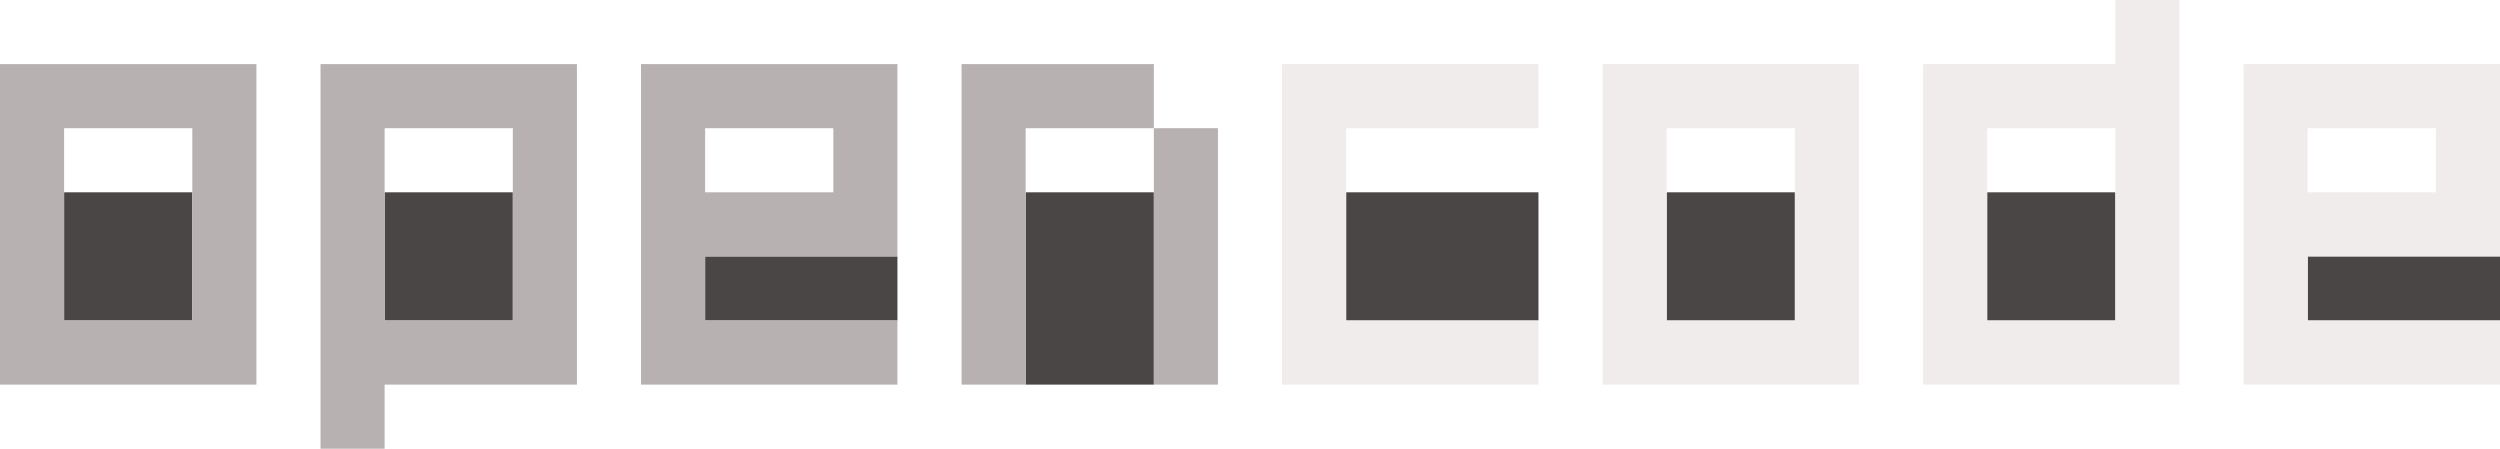
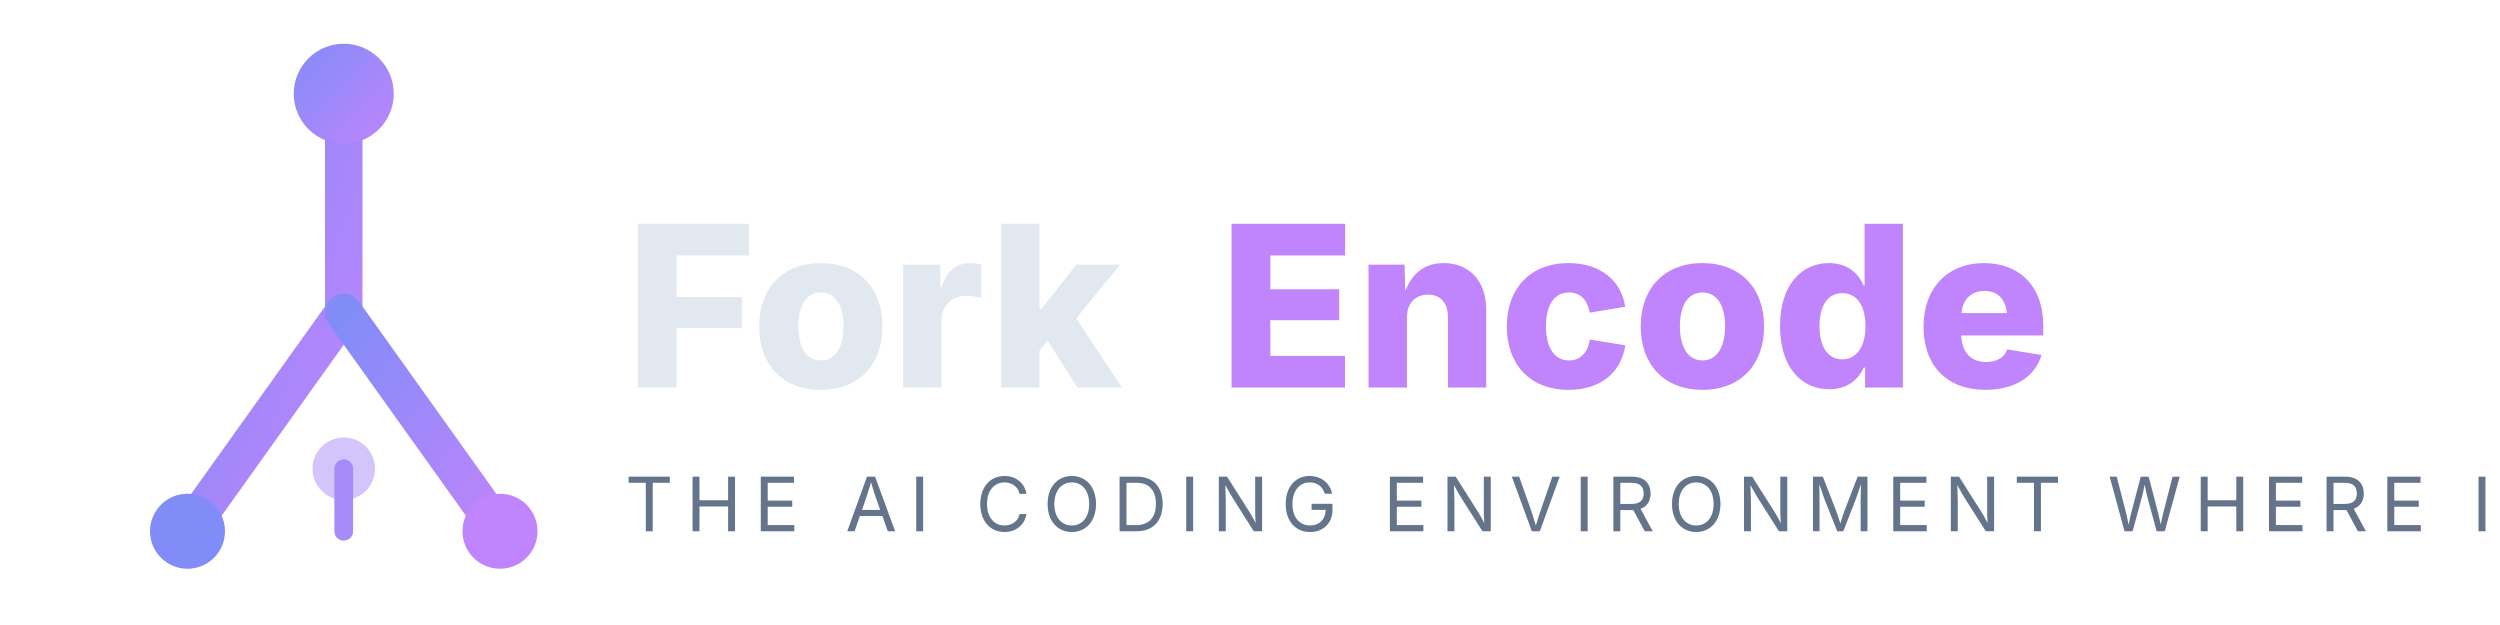
- <svg xmlns="http://www.w3.org/2000/svg" width="234" height="42" viewBox="0 0 234 42" fill="none">
-   <path d="M18 30H6V18H18V30Z" fill="#4B4646" />
-   <path d="M18 12H6V30H18V12ZM24 36H0V6H24V36Z" fill="#B7B1B1" />
-   <path d="M48 30H36V18H48V30Z" fill="#4B4646" />
-   <path d="M36 30H48V12H36V30ZM54 36H36V42H30V6H54V36Z" fill="#B7B1B1" />
-   <path d="M84 24V30H66V24H84Z" fill="#4B4646" />
-   <path d="M84 24H66V30H84V36H60V6H84V24ZM66 18H78V12H66V18Z" fill="#B7B1B1" />
-   <path d="M108 36H96V18H108V36Z" fill="#4B4646" />
-   <path d="M108 12H96V36H90V6H108V12ZM114 36H108V12H114V36Z" fill="#B7B1B1" />
-   <path d="M144 30H126V18H144V30Z" fill="#4B4646" />
-   <path d="M144 12H126V30H144V36H120V6H144V12Z" fill="#F1ECEC" />
-   <path d="M168 30H156V18H168V30Z" fill="#4B4646" />
-   <path d="M168 12H156V30H168V12ZM174 36H150V6H174V36Z" fill="#F1ECEC" />
-   <path d="M198 30H186V18H198V30Z" fill="#4B4646" />
-   <path d="M198 12H186V30H198V12ZM204 36H180V6H198V0H204V36Z" fill="#F1ECEC" />
-   <path d="M234 24V30H216V24H234Z" fill="#4B4646" />
-   <path d="M216 12V18H228V12H216ZM234 24H216V30H234V36H210V6H234V24Z" fill="#F1ECEC" />
+ <svg xmlns="http://www.w3.org/2000/svg" viewBox="0 0 400 100" fill="none">
+   <defs>
+     <linearGradient id="fgd" x1="0" y1="0" x2="1" y2="1">
+       <stop offset="0%" stop-color="#818cf8" />
+       <stop offset="100%" stop-color="#c084fc" />
+     </linearGradient>
+   </defs>
+   <g transform="translate(30,15)">
+     <path d="M25,0 L25,35 L0,70" stroke="url(#fgd)" stroke-width="6" stroke-linecap="round" stroke-linejoin="round" />
+     <path d="M25,35 L50,70" stroke="url(#fgd)" stroke-width="6" stroke-linecap="round" stroke-linejoin="round" />
+     <circle cx="25" cy="0" r="8" fill="url(#fgd)" />
+     <circle cx="0" cy="70" r="6" fill="#818cf8" />
+     <circle cx="50" cy="70" r="6" fill="#c084fc" />
+     <path d="M25,70 L25,60" stroke="#a78bfa" stroke-width="3" stroke-linecap="round" />
+     <circle cx="25" cy="60" r="5" fill="#a78bfa" opacity="0.5" />
+   </g>
+   <text x="100" y="62" font-family="system-ui,-apple-system,sans-serif" font-size="36" font-weight="800" fill="#e2e8f0">Fork</text>
+   <text x="195" y="62" font-family="system-ui,-apple-system,sans-serif" font-size="36" font-weight="800" fill="#c084fc">Encode</text>
+   <text x="100" y="85" font-family="system-ui,-apple-system,sans-serif" font-size="12" fill="#64748b" letter-spacing="2">THE AI CODING ENVIRONMENT WHERE INTELLIGENCE BRANCHES</text>
</svg>
